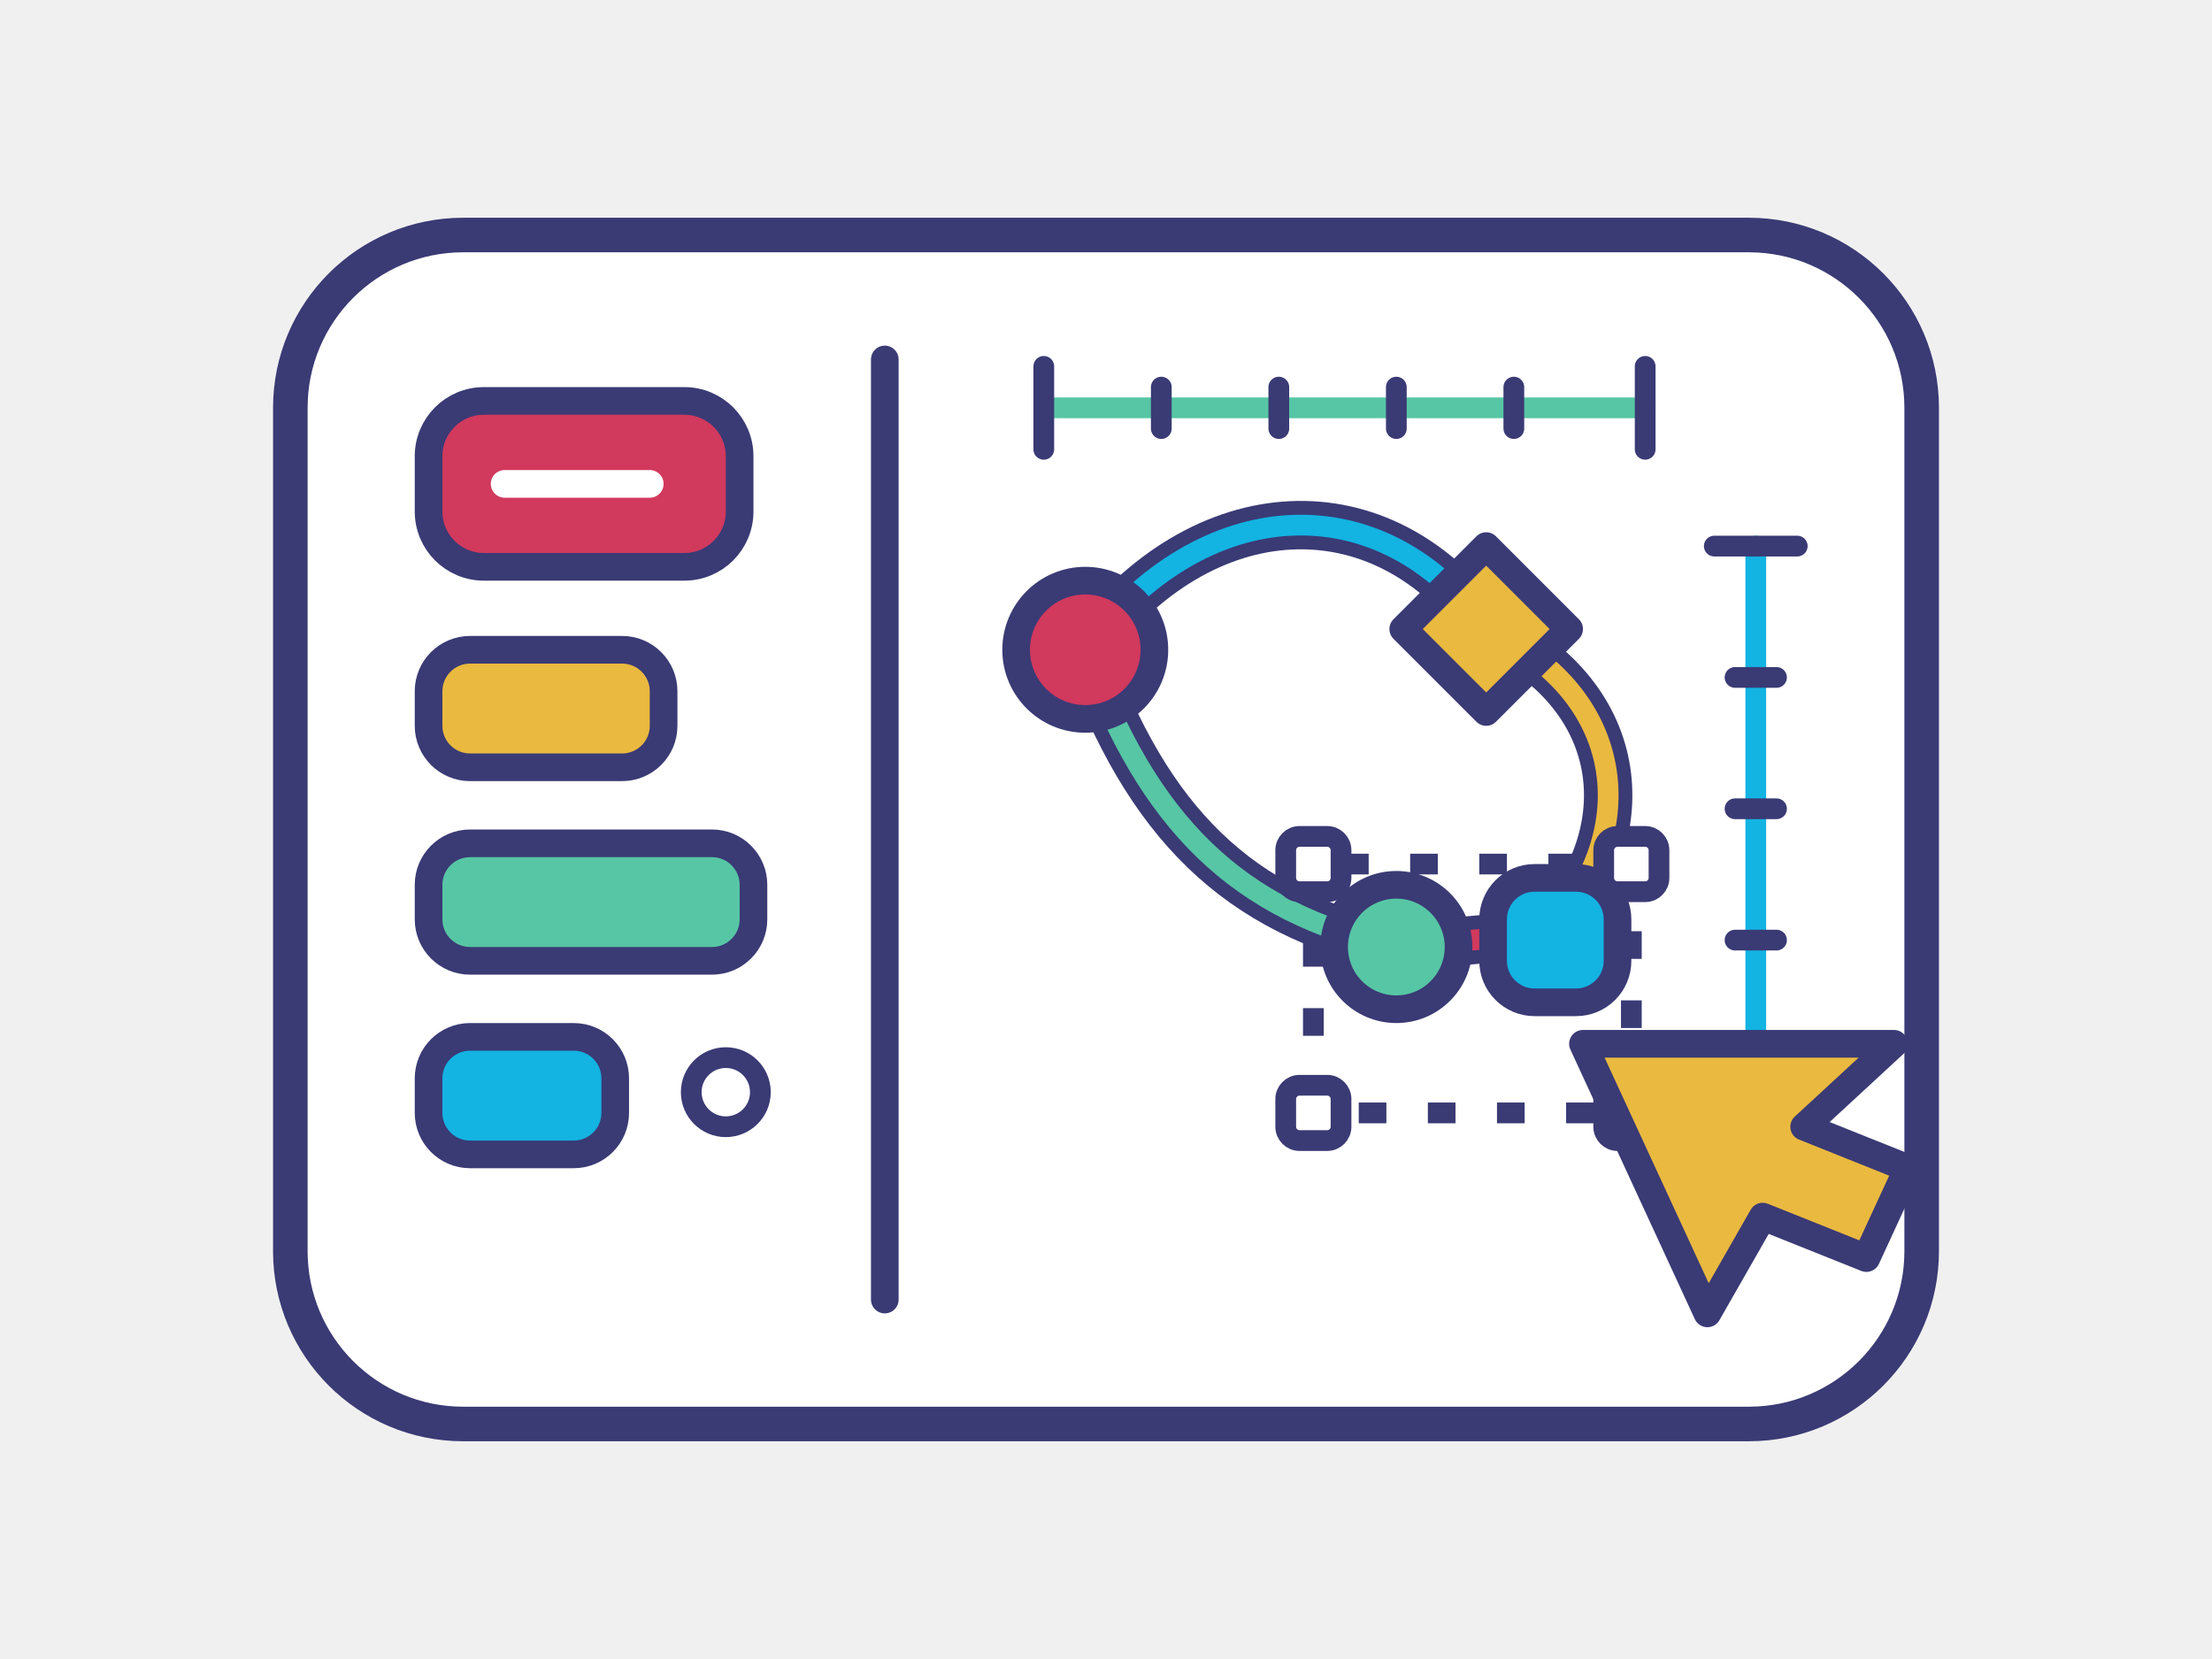
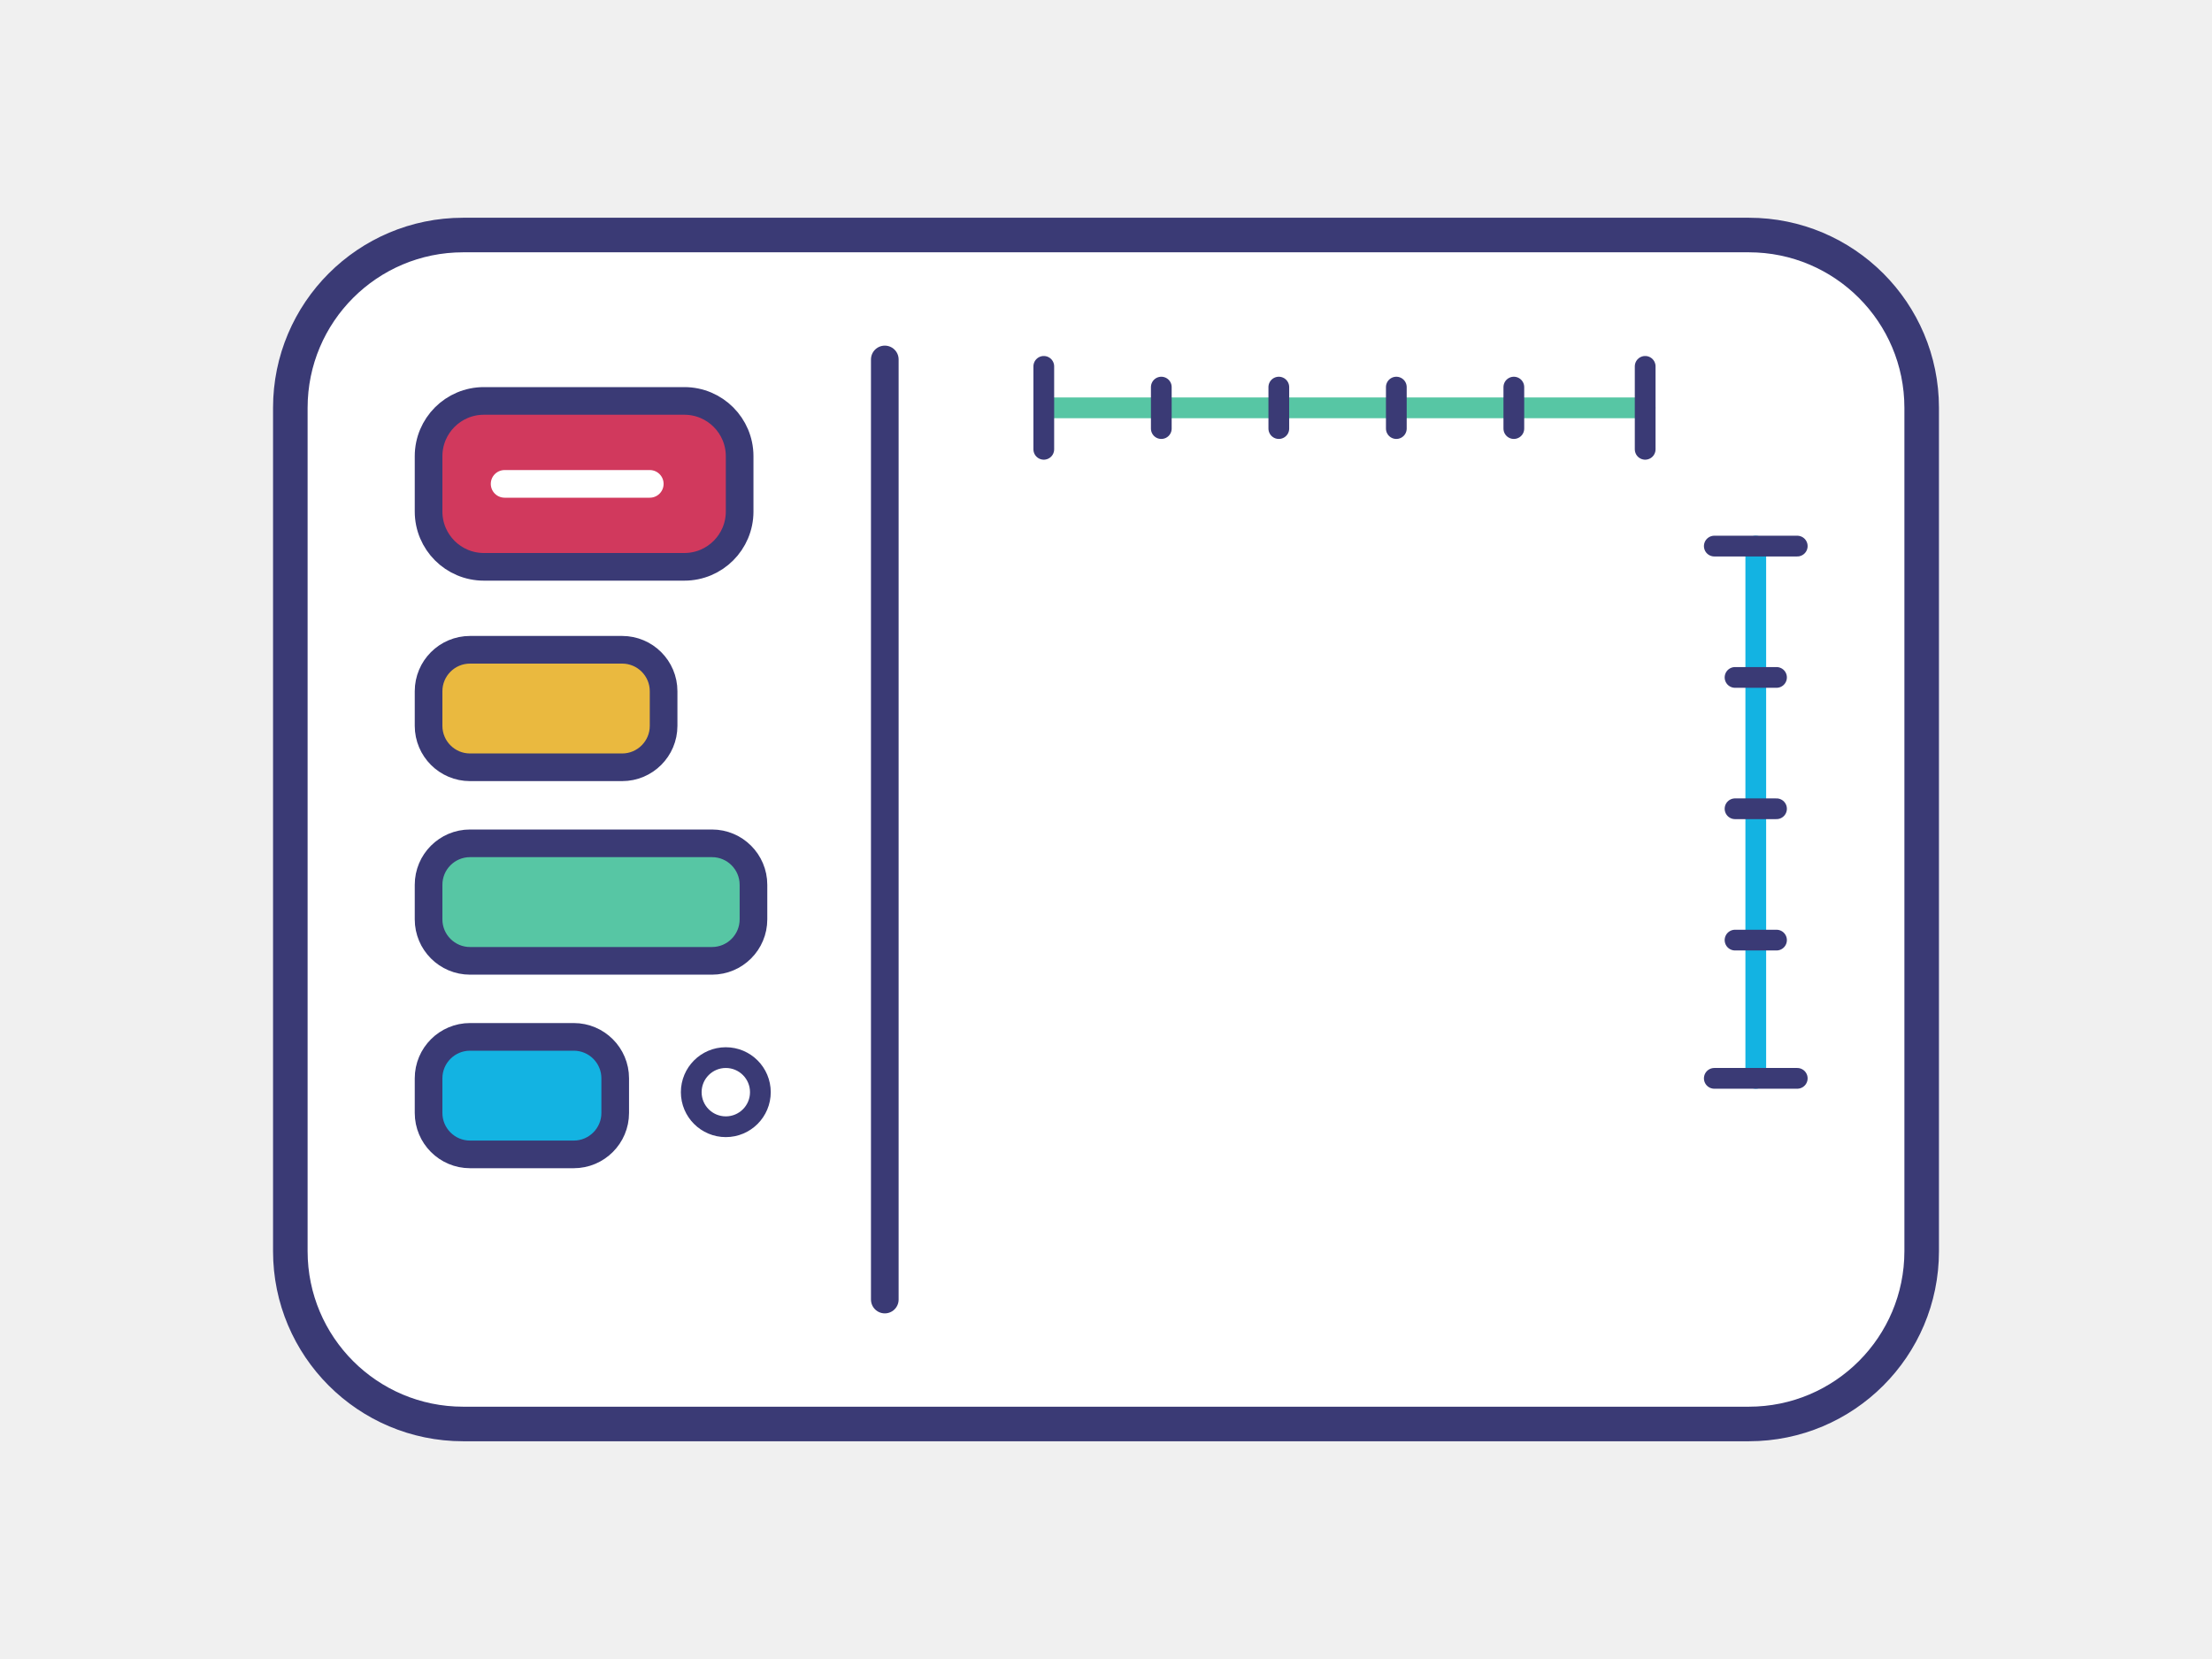
- <svg xmlns="http://www.w3.org/2000/svg" viewBox="0 0 320 240" fill="none" aria-hidden="true" focusable="false">
-   <rect x="42" y="34" width="236" height="172" rx="25" fill="#fff" stroke="#3a3a75" stroke-width="5" />
-   <path d="M128 52V188" stroke="#3a3a75" stroke-width="4" stroke-linecap="round" />
-   <rect x="62" y="58" width="45" height="24" rx="8" fill="#d1395d" stroke="#3a3a75" stroke-width="4" />
-   <path d="M73 70H94" stroke="#fff" stroke-width="4" stroke-linecap="round" />
-   <rect x="62" y="94" width="34" height="17" rx="6" fill="#eab93f" stroke="#3a3a75" stroke-width="4" />
-   <rect x="62" y="122" width="47" height="17" rx="6" fill="#57c6a4" stroke="#3a3a75" stroke-width="4" />
-   <rect x="62" y="150" width="27" height="17" rx="6" fill="#13b3e2" stroke="#3a3a75" stroke-width="4" />
-   <circle cx="105" cy="158" r="5" fill="#fff" stroke="#3a3a75" stroke-width="3" />
-   <g stroke="#3a3a75" stroke-linecap="round" stroke-linejoin="round">
-     <path d="M157 94C174 71 200 70 215 91" stroke-width="7" />
-     <path d="M157 94C174 71 200 70 215 91" stroke="#13b3e2" stroke-width="3" />
-     <path d="M157 94C166 119 179 132 202 137" stroke-width="7" />
-     <path d="M157 94C166 119 179 132 202 137" stroke="#57c6a4" stroke-width="3" />
-     <path d="M215 91C235 100 238 120 224 135" stroke-width="7" />
-     <path d="M215 91C235 100 238 120 224 135" stroke="#eab93f" stroke-width="3" />
-     <path d="M202 137L224 135" stroke-width="7" />
-     <path d="M202 137L224 135" stroke="#d1395d" stroke-width="3" />
-   </g>
-   <circle cx="157" cy="94" r="10" fill="#d1395d" stroke="#3a3a75" stroke-width="4" />
-   <path d="M215 79L227 91L215 103L203 91Z" fill="#eab93f" stroke="#3a3a75" stroke-width="4" stroke-linejoin="round" />
-   <circle cx="202" cy="137" r="9" fill="#57c6a4" stroke="#3a3a75" stroke-width="4" />
-   <rect x="216" y="127" width="18" height="18" rx="6" fill="#13b3e2" stroke="#3a3a75" stroke-width="4" />
-   <rect x="190" y="125" width="46" height="36" rx="4" stroke="#3a3a75" stroke-width="3" stroke-dasharray="4 6" />
-   <rect x="186" y="121" width="8" height="8" rx="2" fill="#fff" stroke="#3a3a75" stroke-width="3" />
-   <rect x="232" y="121" width="8" height="8" rx="2" fill="#fff" stroke="#3a3a75" stroke-width="3" />
-   <rect x="186" y="157" width="8" height="8" rx="2" fill="#fff" stroke="#3a3a75" stroke-width="3" />
-   <rect x="232" y="157" width="8" height="8" rx="2" fill="#fff" stroke="#3a3a75" stroke-width="3" />
-   <path d="M151 59H238" stroke="#57c6a4" stroke-width="3" stroke-linecap="round" />
-   <path d="M151 53V65M238 53V65M168 56V62M185 56V62M202 56V62M219 56V62" stroke="#3a3a75" stroke-width="3" stroke-linecap="round" />
-   <path d="M254 79V156" stroke="#13b3e2" stroke-width="3" stroke-linecap="round" />
-   <path d="M248 79H260M248 156H260M251 98H257M251 117H257M251 136H257" stroke="#3a3a75" stroke-width="3" stroke-linecap="round" />
-   <path d="M229 151L247 190L255 176L270 182L276 169L261 163L274 151Z" fill="#eab93f" stroke="#3a3a75" stroke-width="4" stroke-linejoin="round" />
+ <svg xmlns="http://www.w3.org/2000/svg" viewBox="0 0 320 240" fill="none" aria-hidden="true" focusable="false" version="1.1" id="svg22">
+   <defs id="defs22" />
+   <rect x="42" y="34" width="236" height="172" rx="25" fill="#fff" stroke="#3a3a75" stroke-width="5" id="rect1" />
+   <path d="M128 52V188" stroke="#3a3a75" stroke-width="4" stroke-linecap="round" id="path1" />
+   <rect x="62" y="58" width="45" height="24" rx="8" fill="#d1395d" stroke="#3a3a75" stroke-width="4" id="rect2" />
+   <path d="M73 70H94" stroke="#fff" stroke-width="4" stroke-linecap="round" id="path2" />
+   <rect x="62" y="94" width="34" height="17" rx="6" fill="#eab93f" stroke="#3a3a75" stroke-width="4" id="rect3" />
+   <rect x="62" y="122" width="47" height="17" rx="6" fill="#57c6a4" stroke="#3a3a75" stroke-width="4" id="rect4" />
+   <rect x="62" y="150" width="27" height="17" rx="6" fill="#13b3e2" stroke="#3a3a75" stroke-width="4" id="rect5" />
+   <circle cx="105" cy="158" r="5" fill="#fff" stroke="#3a3a75" stroke-width="3" id="circle5" />
+   <path d="M151 59H238" stroke="#57c6a4" stroke-width="3" stroke-linecap="round" id="path18" />
+   <path d="M151 53V65M238 53V65M168 56V62M185 56V62M202 56V62M219 56V62" stroke="#3a3a75" stroke-width="3" stroke-linecap="round" id="path19" />
+   <path d="M254 79V156" stroke="#13b3e2" stroke-width="3" stroke-linecap="round" id="path20" />
+   <path d="M248 79H260M248 156H260M251 98H257M251 117H257M251 136H257" stroke="#3a3a75" stroke-width="3" stroke-linecap="round" id="path21" />
</svg>
